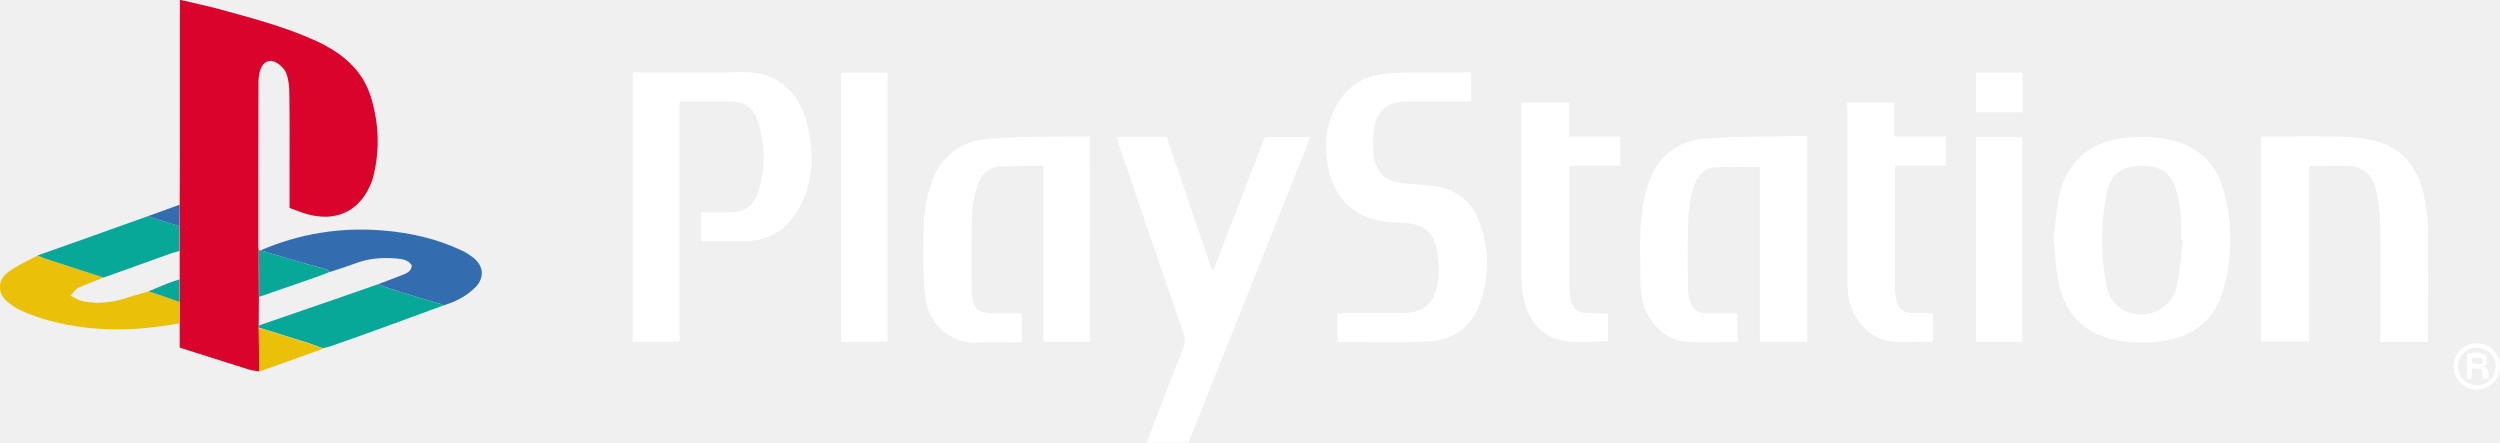
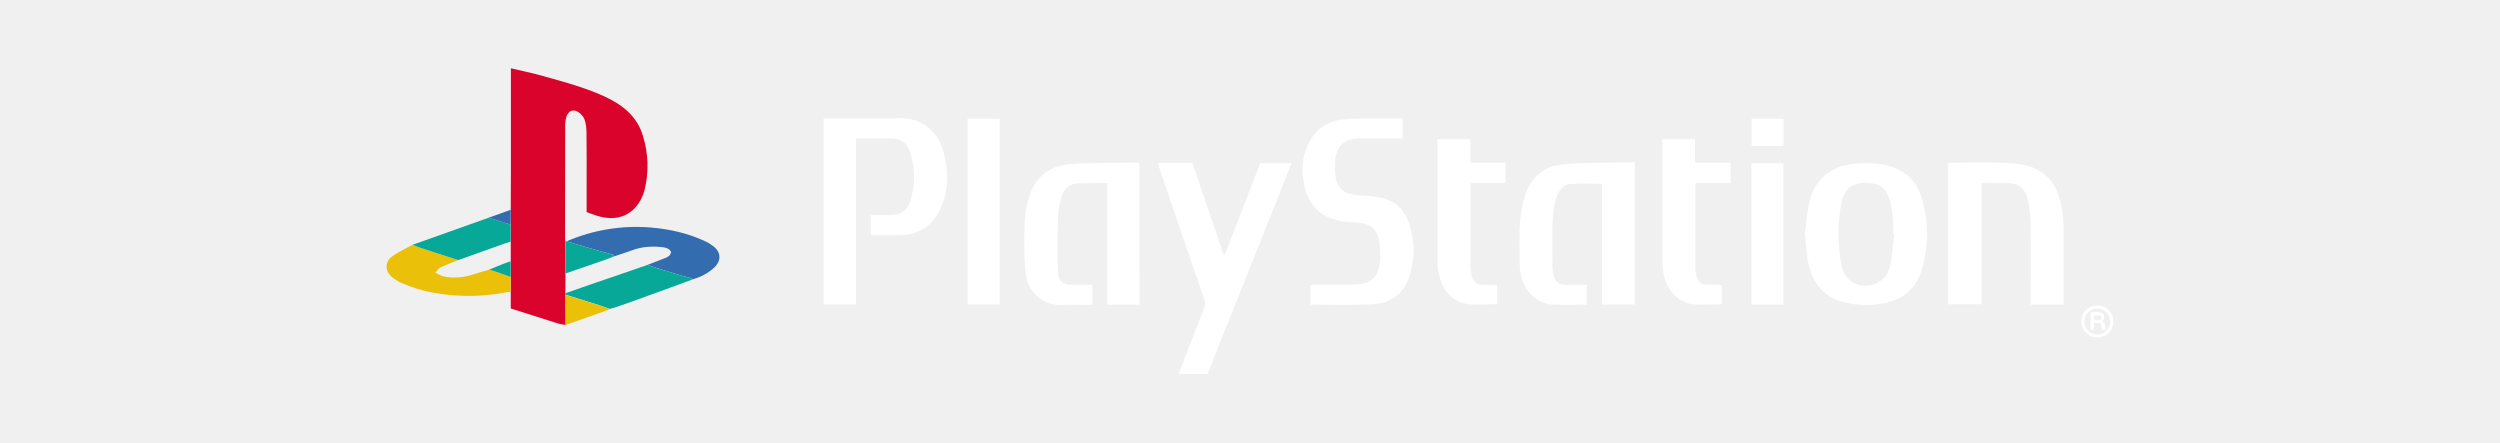
<svg xmlns="http://www.w3.org/2000/svg" version="1.1" id="Layer_1" x="0px" y="0px" width="1231.199px" height="217.8px" viewBox="0 0 1231.199 217.8" enable-background="new 0 0 1231.199 217.8" xml:space="preserve">
-   <path fill="#DA032B" d="M127.6,182.9c-1.8-0.3-3.6-0.5-5.3-1c-11.2-3.5-22.3-7.1-33.8-10.699c0-4,0-8,0-12c0-3.5,0-7.101,0-10.601  c0-3.7,0-7.399,0-11.101c0-4.6,0-9.299,0-13.899c0-4.101,0-8.101,0-12.2c0-3.5,0-7.1,0-10.6c0-8.6,0.1-17.2,0.1-25.9  c0-23.5,0-47,0-70.5c0-1.3,0-2.7,0-4.5c6.3,1.5,12.101,2.7,17.9,4.2c16.399,4.5,32.8,8.7,48.399,15.7  c12.801,5.8,23.5,14,27.801,28.1c3.899,12.8,4.399,25.8,1.199,38.8c-0.399,1.8-1.1,3.6-1.899,5.3c-5.601,12-16.4,17.1-29.8,13.7  c-3.2-0.8-6.301-2.1-9.601-3.3c0-6.7,0-13.1,0-19.4c0-12.2,0.101-24.5-0.1-36.7c0-3.3-0.3-6.8-1.4-9.9c-0.7-2.1-2.7-4.2-4.7-5.4  c-3.6-2.2-6.8-0.7-8.199,3.4c-0.5,1.6-0.801,3.4-0.9,5.1c-0.1,27.4-0.1,54.7-0.1,82.1c0,0.5,0.1,1,0.199,1.5  c0,7.7,0,15.399,0.101,23c0,4.7-0.101,9.399-0.101,14.101c0,0.299,0,0.699,0,1C127.5,168.6,127.6,175.8,127.6,182.9z" />
-   <path fill="#FFFFFF" d="M345.199,118.8c0-4.9,0-9.4,0-14.2c4.601,0,9.101,0,13.5,0c8,0,12.5-2.9,14.801-10.5  c3.399-11.1,3.5-22.4,0-33.5C371.199,52.8,367.1,50,359,50c-8,0-15.9,0-24.301,0c0,39.6,0,78.9,0,118.3c-7.899,0-15.3,0-23.1,0  c0-44,0-88.2,0-132.7c1.4,0,2.8,0,4.1,0c16.5,0,33,0.3,49.5-0.1C382.8,35.1,393.1,45.3,397,59.4c3.899,14.1,4,28.2-2.601,41.5  c-5.8,11.7-15.3,18-28.7,17.9C359,118.8,352.3,118.8,345.199,118.8z" />
-   <path fill="#FFFFFF" d="M549.9,67.4c8.4,0,16.4,0,24.601,0c7.399,21.7,14.8,43.4,22.199,65.1c0.301,0.101,0.601,0.101,1,0.201  C606.1,111,614.5,89.2,623,67.5c7.399,0,14.6,0,22.3,0c-20,50.3-40,100.4-60,150.4c-6.9,0-13.5,0-20.5,0c2.6-6.9,5.2-13.6,7.7-20.3  c3.399-8.7,6.699-17.399,10.199-26c1-2.399,1.101-4.601,0.2-7.2c-10.7-31-21.2-62-31.8-93C550.8,70.1,550.4,68.9,549.9,67.4z" />
-   <path fill="#FFFFFF" d="M855.699,168.4c-8.5,0-16.899,0.4-25.199-0.1c-10.301-0.6-19.301-9.5-21.7-20.7  c-0.601-2.899-0.9-5.899-0.9-8.899c-0.1-9.5-0.5-19,0.2-28.5c0.5-6.901,1.7-13.901,3.9-20.401c4.399-12.9,14.199-20.4,27.5-21.5  c16.6-1.3,33.399-1,50.5-1.4c0,34.2,0,67.7,0,101.4c-7.601,0-15.301,0-23.301,0c0-28.801,0-57.5,0-86c-7.899,0-15.5-0.4-23,0.2  c-4.5,0.3-7.3,3.9-9,8.1c-2.699,6.8-3.199,14.1-3.399,21.3c-0.2,9.7-0.101,19.5,0,29.2c0,2.101,0.3,4.2,0.7,6.3  c1.1,4.7,3.899,6.9,8.8,6.9c4.899,0,9.7,0,14.899,0C855.699,158.9,855.699,163.5,855.699,168.4z" />
-   <path fill="#FFFFFF" d="M536.8,168.4c-7.601,0-15.101,0-22.9,0c0-28.699,0-57.4,0-86.7c-2.6,0-5,0-7.3,0  c-4.601,0.1-9.2,0.1-13.8,0.3c-5.7,0.2-9.4,3.5-11.101,8.6c-1.399,4.2-2.7,8.7-2.899,13c-0.4,13.601-0.5,27.2-0.2,40.8  c0.2,7.4,3.3,9.9,10.6,9.9c4.2,0,8.5,0,12.7,0c0.2,0,0.5,0,1.3,0.1c0,2.2,0,4.6,0,6.9c0,2.199,0,4.5,0,7c-1.1,0.1-2,0.3-3,0.3  c-6,0-12-0.2-18,0.101c-14.8,0.799-25.5-9.9-26.7-23.301c-1.1-12-0.899-24.199-0.5-36.2c0.2-6.1,1.5-12.4,3.4-18.2  c4.4-14,14.8-21.6,29-22.7c16.3-1.2,32.6-0.9,49.3-1.2C536.8,100.9,536.8,134.5,536.8,168.4z" />
-   <path fill="#FFFFFF" d="M1195.699,168.4c-7.899,0-15.3,0-23.399,0c0-1.4,0-2.699,0-4c0-18,0.199-36-0.101-54  c-0.1-5.8-0.899-11.7-2.199-17.4c-1.5-6.6-5.801-11-13.101-11.2c-6.5-0.2-12.899,0-19.7,0c0,28.8,0,57.5,0,86.401  c-8,0-15.699,0-23.699,0c0-33.4,0-66.901,0-100.801c1.1-0.1,2.1-0.2,3.199-0.2c12.101,0,24.2-0.3,36.4,0.1c5.9,0.2,12,0.8,17.7,2.4  c13.7,4,20.5,14.3,23.2,27.6c1,5.1,1.6,10.4,1.699,15.6C1195.8,131.3,1195.699,149.701,1195.699,168.4z" />
-   <path fill="#FFFFFF" d="M1011.3,117.1c0.899-6.5,1.399-14,3-21.2c3.6-16.2,14.899-26,31.399-27.9c7.2-0.8,14.4-0.8,21.601,0.6  c14,2.7,23.6,10.7,27.5,24.3c4.8,16.6,4.8,33.5,0,50.2c-3.7,12.899-12.4,21-25.601,24c-10.399,2.3-20.8,2.3-31.1-0.601  c-14.7-4.199-22.1-15-24.7-29.399C1012.4,130.8,1012,124.5,1011.3,117.1z M1075,118.1c-0.301,0-0.5-0.101-0.801-0.101  c0-1.899,0-3.699,0-5.6c-0.1-7-0.6-13.9-3.1-20.6c-1.6-4.4-4.4-7.8-9.1-9.2c-4.601-1.3-9.301-1.4-14-0.1  c-6.7,1.8-9.4,7.1-10.601,13.2c-3,14.9-2.899,30,0,44.9c0.9,4.399,2.8,8.601,6.9,11.2c10.3,6.8,24.7,1.8,27.5-10.1  C1073.699,134.1,1074,126,1075,118.1z" />
-   <path fill="#FFFFFF" d="M724.5,35.7c0,5,0,9.5,0,14.3c-3,0-5.801,0-8.7,0c-7.601,0-15.2,0-22.9,0c-9.8,0.1-15.4,4.9-16.4,14.7  c-0.399,3.8-0.399,7.7,0,11.5c1.101,9,6,13.4,15,14.1c5.2,0.4,10.4,0.7,15.601,1.5c10.899,1.6,18.1,8,21.7,18.2  c4.6,12.801,4.699,25.9,0.3,38.801c-4.2,12.3-13.601,18.8-26.2,19.4c-14.6,0.699-29.2,0.199-44.2,0.199c0-4.6,0-9.1,0-14  c0.9-0.1,2-0.199,3.101-0.199c9.199,0,18.5,0,27.699,0c11.7,0,17.101-4.301,18.7-15.9c0.7-5.2,0.3-10.801-0.7-16  c-1.5-8-6.8-11.9-15.1-12.4c-4.5-0.3-9-0.3-13.4-1.3c-13.1-2.8-21.199-11-24.399-23.9c-2.8-11.5-2.101-22.8,3.899-33.3  c4.9-8.7,12.801-13.7,22.5-14.9c7.301-0.9,14.7-0.8,22-0.9C710.3,35.6,717.3,35.7,724.5,35.7z" />
-   <path fill="#FFFFFF" d="M791.9,154.5c0,4.601,0,9.101,0,13.601c-7.3,0-14.6,1-21.6-0.2c-11.601-2-17.601-10.4-20.101-21.5  c-0.699-3-0.8-6.199-0.899-9.3c-0.101-27.5,0-55,0-82.4c0-1.3,0-2.7,0-4.2c8,0,15.5,0,23.5,0c0,5.5,0,11,0,16.7c8.6,0,16.8,0,25.1,0  c0,4.9,0,9.4,0,14.4c-8.2,0-16.399,0-24.8,0c-0.1,1.4-0.2,2.5-0.2,3.6c0,18.7,0,37.5,0,56.2c0,1.9,0.2,3.7,0.5,5.6  c0.9,5,3.7,7.201,8.8,7.301c3,0,6,0,9,0.1C791.4,154.3,791.5,154.4,791.9,154.5z" />
-   <path fill="#FFFFFF" d="M909.6,50.5c8,0,15.5,0,23.3,0c0,5.4,0,10.9,0,16.7c8.7,0,16.9,0,25.4,0c0,5,0,9.5,0,14.4  c-8.3,0-16.5,0-24.9,0c-0.1,1.4-0.2,2.4-0.2,3.5c0,19,0,38,0,57c0,1.8,0.2,3.7,0.7,5.5c1.2,4.8,3.5,6.601,8.5,6.601c3,0,6,0,9,0.1  c0.1,0,0.2,0.1,0.6,0.4c0,4.399,0,8.899,0,13.5c-7.1,0-14.3,0.799-21.199-0.201c-11.2-1.6-19.5-11.899-20.7-23.899  c-0.2-1.899-0.3-3.7-0.3-5.601c0-28.399,0-56.7,0-85.1C909.6,52.6,909.6,51.7,909.6,50.5z" />
-   <path fill="#FFFFFF" d="M414.199,35.8c7.801,0,15.301,0,22.9,0c0,44.2,0,88.2,0,132.5c-7.6,0-15.2,0-22.9,0  C414.199,124.201,414.199,80.2,414.199,35.8z" />
-   <path fill="#FFFFFF" d="M995.9,168.4c-7.5,0-15,0-22.8,0c0-33.5,0-67,0-100.8c7.4,0,14.9,0,22.8,0  C995.9,100.9,995.9,134.4,995.9,168.4z" />
-   <path fill="#346CB0" d="M128.3,123.3c19.3-8.301,39.4-11.5,60.2-9.801c13.6,1.101,26.8,4.101,39.2,10  c1.899,0.9,3.699,2.101,5.399,3.4c5.4,4.301,5.601,10.301,0.5,15.1c-4.3,4.101-9.5,6.701-15.2,8.4c-0.5-0.3-1.1-0.6-1.6-0.8  c-6.8-2-13.6-3.899-20.4-6c-3.5-1.101-6.899-2.399-10.3-3.601c4.2-1.6,8.4-3.1,12.601-4.799c2-0.801,3.899-1.801,4.1-4.5  c-1.7-2.801-4.7-3.101-7.5-3.4c-6.9-0.6-13.7-0.1-20.3,2.4c-4.2,1.6-8.5,2.899-12.7,4.299c-0.5-0.5-1-1.199-1.6-1.399  c-3.101-0.899-6.2-1.601-9.301-2.5C143.7,127.9,136,125.6,128.3,123.3z" />
-   <path fill="#EAC008" d="M88.4,148.6c0,3.5,0,7.101,0,10.601c-11.199,2-22.399,3.299-33.8,3c-15.3-0.5-30.2-3-44.3-9.301  c-2.1-0.9-4.1-2.3-6-3.699c-5.7-4.4-5.9-11.201,0-15.4c4.4-3.2,9.5-5.4,14.2-8c1.2,0.5,2.5,1.199,3.8,1.6  c9.6,3.1,19.1,6.2,28.7,9.301c-4.2,1.699-8.4,3.199-12.4,5c-1.399,0.6-2.3,2.199-3.899,4c2.5,1.1,4.1,2.199,5.8,2.6  c7.8,1.699,15.3,0.6,22.8-1.9c3.3-1.1,6.6-1.9,9.9-2.9C78.3,145.201,83.4,146.9,88.4,148.6z" />
-   <path fill="#08A899" d="M186.1,140c3.4,1.201,6.8,2.601,10.3,3.601c6.801,2.101,13.601,4,20.4,6c0.6,0.2,1.1,0.5,1.6,0.8  C207.7,154.3,197,158.3,186.2,162.201C178.6,165,171,167.6,163.4,170.3c-1.399,0.5-2.8,0.8-4.3,1.199  c-2.5-0.899-5.1-1.799-7.6-2.699c-8-2.5-16-5-24.101-7.5c0-0.301,0-0.7,0-1c7.2-2.5,14.4-4.9,21.5-7.4  C161.4,148.701,173.7,144.3,186.1,140z" />
-   <path fill="#08A899" d="M51,136.701C41.4,133.6,31.8,130.5,22.3,127.4c-1.3-0.4-2.5-1.1-3.8-1.6c18.1-6.4,36.1-12.801,54.2-19.3  c5.199,1.6,10.5,3.3,15.699,4.9c0,4.1,0,8.1,0,12.2c-1.3,0.399-2.6,0.7-3.899,1.101C73.4,128.701,62.2,132.701,51,136.701z" />
-   <path fill="#FFFFFF" d="M973.199,35.8c7.601,0,15.101,0,22.801,0c0,6.5,0,12.9,0,19.5c-7.601,0-15,0-22.801,0  C973.199,48.9,973.199,42.5,973.199,35.8z" />
-   <path fill="#08A899" d="M128.3,123.3c7.7,2.3,15.4,4.6,23,6.8c3.1,0.899,6.2,1.601,9.3,2.5c0.601,0.2,1.101,0.899,1.601,1.399  c-2.301,0.9-4.601,1.801-6.9,2.601c-9.2,3.2-18.5,6.399-27.7,9.601c0-7.701,0-15.4-0.1-23C127.8,123.3,128.1,123.3,128.3,123.3z" />
-   <path fill="#EAC008" d="M127.5,161.5c8,2.5,16,4.9,24.1,7.5c2.601,0.801,5.101,1.801,7.601,2.701C148.7,175.5,138.1,179.3,127.6,183  C127.6,175.8,127.5,168.6,127.5,161.5z" />
-   <path fill="#FFFFFF" d="M1219.699,191.9c-6.3-0.1-11.3-5.1-11.3-11.4c0-6.6,5-11.5,11.7-11.399c6.3,0.101,11.199,5.101,11.1,11.601  C1231.199,186.9,1226,191.9,1219.699,191.9z M1226.8,186.4c3.2-3.4,3-9.1-0.5-12.5c-3.601-3.5-9.2-3.6-12.8-0.199  c-3.801,3.5-4,9.299-0.5,13.1c3.1,3.4,9.1,3.9,12.5,1L1226.8,186.4z" />
-   <path fill="#346CB0" d="M88.4,111.4c-5.199-1.6-10.5-3.3-15.699-4.9c5.3-1.9,10.5-3.8,15.8-5.7C88.4,104.4,88.4,107.9,88.4,111.4z" />
-   <path fill="#08A899" d="M73.2,143.5c3.1-1.299,6.199-2.699,9.3-3.899c1.899-0.8,3.899-1.399,5.899-2c0,3.7,0,7.399,0,11.101  C83.4,146.9,78.3,145.201,73.2,143.5z" />
-   <path fill="#FFFFFF" d="M1225.8,186.3c-0.9,0.1-1.9,0.199-3,0.3c-0.2-1.7-0.3-3-0.4-4.8c-1.6-0.1-3.1-0.301-4.899-0.4  c-0.101,1.801-0.301,3.2-0.4,4.9c-0.6,0.1-1.3,0.199-2.2,0.3c0-4.3,0-8.399,0-12.399c5.4-0.9,6.9-0.701,9.5,1.1  c0.101,1,0.5,3,0,4.199c-0.3,0.701-2,0.9-1.399,1c2.8,0.301,2.399,3.801,2.699,5.9L1225.8,186.3z M1217.4,179  c4.7,0.601,5.8,0.801,5.101-2.199c-0.2-1.1-3.301-0.4-5.101-0.4C1217.4,177.1,1217.4,178,1217.4,179z" />
+   <path fill="#DA032B" d="M278.546,160.02c-1.245-0.25-2.487-0.319-3.661-0.688c-7.736-2.45-15.405-4.878-23.349-7.419  c0-2.729,0-5.507,0-8.297c0-2.349,0-4.898,0-7.323c0-2.545,0-5.063,0-7.616c0-3.225,0-6.446,0-9.667c0-2.79,0-5.569,0-8.396  c0-2.385,0-4.87,0-7.32c0-5.91,0.069-11.886,0.069-17.896c0-16.218,0-32.436,0-48.655c0-0.905,0-1.888,0-3.121  c4.353,1.041,8.36,1.847,12.367,2.888c11.324,3.122,22.652,6.01,33.422,10.845c8.847,4.029,16.235,9.67,19.204,19.431  c2.696,8.808,3.038,17.806,0.829,26.804c-0.278,1.209-0.757,2.484-1.311,3.66c-3.869,8.26-11.326,11.786-20.578,9.436  c-2.213-0.538-4.354-1.444-6.639-2.252c0-4.664,0-9.081,0-13.428c0-8.399,0.075-16.896-0.063-25.351c0-2.25-0.21-4.701-0.973-6.817  c-0.479-1.444-1.86-2.894-3.241-3.759c-2.487-1.481-4.698-0.451-5.665,2.35c-0.344,1.141-0.552,2.35-0.624,3.525  c-0.069,18.937-0.069,37.774-0.069,56.711c0,0.369,0.069,0.737,0.141,1.05c0,5.274,0,10.602,0.07,15.841  c0,3.257-0.07,6.513-0.07,9.771c0,0.171,0,0.461,0,0.737C278.476,150.1,278.546,155.07,278.546,160.02z" />
+   <path fill="#FFFFFF" d="M428.843,115.783c0-3.457,0-6.516,0-9.871c3.16,0,6.282,0,9.304,0c5.533,0,8.63-1.981,10.229-7.22  c2.348-7.688,2.431-15.5,0-23.134c-1.599-5.402-4.414-7.32-9.998-7.32c-5.539,0-10.985,0-16.803,0c0,27.333,0,54.495,0,81.693  c-5.447,0-10.559,0-15.956,0c0-30.354,0-60.909,0-91.643c0.978,0,1.939,0,2.845,0c11.383,0,22.778,0.179,34.187-0.089  c12.156-0.269,19.269,6.782,21.966,16.498c2.674,9.759,2.771,19.482-1.792,28.696c-4.028,8.026-10.576,12.391-19.843,12.39  C438.378,115.783,433.735,115.783,428.843,115.783z" />
+   <path fill="#FFFFFF" d="M570.237,80.257c5.777,0,11.284,0,16.991,0c5.103,14.948,10.208,29.962,15.311,44.902  c0.229,0.094,0.405,0.094,0.672,0.193c5.838-15.01,11.618-30.052,17.484-45.06c5.111,0,10.082,0,15.421,0  c-13.833,34.751-27.651,69.369-41.434,103.886c-4.8,0-9.36,0-14.181,0c1.791-4.801,3.604-9.4,5.317-14.002  c2.349-6.054,4.644-12.02,7.049-17.996c0.672-1.612,0.773-3.157,0.134-4.97c-7.39-21.422-14.64-42.78-21.959-64.2  C570.831,82.105,570.545,81.288,570.237,80.257z" />
+   <path fill="#FFFFFF" d="M781.434,150.031c-5.875,0-11.649,0.269-17.448-0.1c-7.062-0.455-13.274-6.607-14.964-14.271  c-0.393-2.005-0.596-4.063-0.596-6.144c-0.063-6.613-0.333-13.146,0.105-19.709c0.368-4.79,1.175-9.623,2.719-14.103  c3.041-8.898,9.781-14.102,18.972-14.856c11.482-0.879,23.055-0.69,34.886-0.958c0,23.638,0,46.734,0,70.042  c-5.239,0-10.578,0-16.085,0c0-19.879,0-39.712,0-59.415c-5.444,0-10.703-0.284-15.914,0.147c-3.058,0.206-5.036,2.691-6.212,5.579  c-1.813,4.7-2.182,9.77-2.344,14.739c-0.107,6.683-0.014,13.465,0,20.147c0,1.444,0.26,2.888,0.53,4.332  c0.706,3.257,2.677,4.801,6.045,4.801c3.376,0,6.683,0,10.306,0C781.434,143.417,781.434,146.574,781.434,150.031z" />
+   <path fill="#FFFFFF" d="M561.163,150.031c-5.262,0-10.417,0-15.819,0c0-19.892,0-39.688,0-59.933c-1.768,0-3.445,0-5.023,0  c-3.185,0.1-6.379,0.1-9.536,0.234c-3.929,0.135-6.514,2.385-7.689,5.911c-0.94,2.916-1.848,6.01-1.98,8.998  c-0.27,9.372-0.367,18.748-0.135,28.138c0.135,5.17,2.25,6.883,7.319,6.883c2.888,0,5.876,0,8.764,0c0.134,0,0.361,0,0.906,0.1  c0,1.497,0,3.156,0,4.721c0,1.492,0,3.137,0,4.85c-0.772,0.1-1.408,0.169-2.082,0.169c-4.163,0-8.282-0.069-12.424,0.101  c-10.218,0.536-17.627-6.877-18.435-16.085c-0.771-8.326-0.635-16.72-0.368-24.996c0.135-4.248,1.041-8.581,2.351-12.598  c3.03-9.666,10.213-14.919,20.017-15.673c11.278-0.824,22.544-0.591,34.075-0.824C561.163,103.393,561.163,126.624,561.163,150.031z  " />
+   <path fill="#FFFFFF" d="M1016.236,150.031c-5.437,0-10.561,0-16.151,0c0-1.007,0-1.912,0-2.819c0-12.385,0.137-24.847-0.036-37.286  c-0.096-4.013-0.633-8.076-1.538-12.005c-1.044-4.566-4.008-7.589-9.034-7.723c-4.529-0.134-8.956,0-13.653,0  c0,19.878,0,39.656,0,59.634c-5.518,0-10.836,0-16.361,0c0-23.035,0-46.17,0-69.574c0.777-0.099,1.448-0.143,2.236-0.143  c8.34,0,16.701-0.225,25.15,0.043c4.072,0.135,8.274,0.545,12.198,1.679c9.482,2.753,14.172,9.851,16.016,19.071  c0.705,3.523,1.128,7.185,1.174,10.775C1016.306,124.346,1016.236,137.105,1016.236,150.031z" />
+   <path fill="#FFFFFF" d="M888.883,114.607c0.636-4.531,1.004-9.735,2.082-14.705c2.481-11.148,10.306-17.931,21.688-19.24  c4.97-0.547,9.939-0.547,14.91,0.403c9.67,1.847,16.296,7.4,18.975,16.775c3.354,11.499,3.354,23.18,0,34.644  c-2.522,8.951-8.549,14.559-17.646,16.641c-7.204,1.525-14.361,1.525-21.476-0.47c-10.158-2.887-15.278-10.313-17.091-20.271  C889.652,123.988,889.363,119.645,888.883,114.607z M932.901,115.213c-0.207,0-0.368-0.016-0.541-0.016c0-1.328,0-2.604,0-3.849  c-0.098-4.867-0.466-9.635-2.179-14.242c-1.076-3.076-3.027-5.42-6.271-6.374c-3.194-0.906-6.438-0.95-9.663-0.071  c-4.657,1.246-6.479,4.906-7.327,9.104c-2.067,10.308-2.022,20.706,0,30.992c0.604,3.087,1.938,5.978,4.742,7.788  c7.134,4.701,17.073,1.261,19.009-6.951C931.994,126.332,932.174,120.751,932.901,115.213z" />
+   <path fill="#FFFFFF" d="M690.78,58.334c0,3.472,0,6.551,0,9.904c-2.081,0-3.965,0-5.945,0c-5.244,0-10.516,0-15.814,0  c-6.782,0.035-10.677,3.381-11.406,10.122c-0.272,2.637-0.272,5.325,0,7.944c0.831,6.245,4.155,9.267,10.399,9.77  c3.626,0.27,7.177,0.449,10.747,1.035c7.563,1.082,12.549,5.513,15.008,12.526c3.157,8.837,3.255,17.871,0.18,26.833  c-2.898,8.496-9.379,13.007-18.076,13.365c-10.059,0.523-20.146,0.199-30.554,0.199c0-3.191,0-6.345,0-9.67  c0.638-0.1,1.465-0.199,2.183-0.199c6.317,0,12.757,0,19.17,0c8.026,0,11.75-2.988,12.92-10.915  c0.444-3.624,0.176-7.521-0.563-11.119c-0.975-5.533-4.698-8.202-10.376-8.494c-3.121-0.279-6.244-0.279-9.282-0.953  c-9.069-1.906-14.65-7.603-16.839-16.5c-1.915-7.957-1.445-15.727,2.718-23c3.326-6.01,8.844-9.436,15.546-10.301  c5.019-0.59,10.107-0.544,15.177-0.59C681.038,58.289,685.81,58.334,690.78,58.334z" />
+   <path fill="#FFFFFF" d="M737.319,140.394c0,3.22,0,6.281,0,9.375c-5,0-10.009,0.7-14.91-0.106  c-7.965-1.361-12.091-7.219-13.828-14.836c-0.542-2.055-0.578-4.333-0.611-6.443c-0.102-19.029,0-38.013,0-56.91  c0-0.885,0-1.89,0-2.926c5.507,0,10.646,0,16.163,0c0,3.805,0,7.614,0,11.569c5.965,0,11.672,0,17.348,0c0,3.369,0,6.457,0,9.948  c-5.647,0-11.281,0-17.081,0c-0.077,0.941-0.178,1.713-0.178,2.485c0,12.909,0,25.873,0,38.764c0,1.359,0.178,2.633,0.369,3.88  c0.638,3.443,2.52,4.971,6.044,5.07c2.082,0,4.163,0,6.245,0.1C737.005,140.261,737.05,140.361,737.319,140.394z" />
+   <path fill="#FFFFFF" d="M818.673,68.547c5.507,0,10.65,0,16.083,0c0,3.754,0,7.548,0,11.568c5.982,0,11.652,0,17.528,0  c0,3.435,0,6.557,0,9.948c-5.719,0-11.383,0-17.166,0c-0.093,0.941-0.193,1.625-0.193,2.385c0,13.156,0,26.266,0,39.418  c0,1.203,0.193,2.52,0.514,3.794c0.854,3.269,2.386,4.502,5.861,4.502c2.065,0,4.129,0,6.189,0.1c0.094,0,0.193,0.101,0.462,0.269  c0,3.084,0,6.145,0,9.302c-4.901,0-9.882,0.536-14.638-0.071c-7.786-1.163-13.465-8.224-14.285-16.55  c-0.186-1.313-0.269-2.52-0.269-3.896c0-19.607,0-39.118,0-58.728C818.673,70.008,818.673,69.414,818.673,68.547z" />
+   <path fill="#FFFFFF" d="M476.49,58.431c5.401,0,10.558,0,15.817,0c0,30.491,0,60.868,0,91.5c-5.26,0-10.511,0-15.817,0  C476.49,119.477,476.49,89.057,476.49,58.431z" />
+   <path fill="#FFFFFF" d="M878.24,150.031c-5.173,0-10.315,0-15.749,0c0-23.135,0-46.331,0-69.638c5.16,0,10.309,0,15.749,0  C878.24,103.393,878.24,126.527,878.24,150.031z" />
+   <path fill="#346CB0" d="M279.028,118.839c13.331-5.69,27.213-7.957,41.577-6.783c9.395,0.798,18.509,2.85,27.081,6.951  c1.311,0.586,2.547,1.465,3.721,2.344c3.735,2.929,3.871,7.059,0.346,10.414c-2.97,2.789-6.553,4.602-10.497,5.775  c-0.349-0.169-0.754-0.37-1.111-0.537c-4.693-1.345-9.388-2.718-14.083-4.163c-2.415-0.708-4.763-1.611-7.114-2.421  c2.896-1.157,5.8-2.182,8.704-3.355c1.373-0.539,2.687-1.276,2.825-3.076c-1.172-1.994-3.241-2.163-5.173-2.344  c-4.772-0.456-9.468-0.087-14.022,1.625c-2.906,1.075-5.872,1.981-8.775,2.987c-0.34-0.369-0.685-0.806-1.102-1.005  c-2.142-0.636-4.282-1.077-6.421-1.713C289.666,121.996,284.343,120.472,279.028,118.839z" />
+   <path fill="#EAC008" d="M251.47,136.292c0,2.425,0,4.975,0,7.323c-7.733,1.446-15.469,2.342-23.346,2.055  c-10.567-0.299-20.857-2.055-30.597-6.416c-1.454-0.618-2.827-1.513-4.142-2.519c-3.938-3.078-4.077-7.768,0-10.677  c3.038-2.149,6.56-3.693,9.81-5.507c0.827,0.368,1.723,0.806,2.623,1.092c6.628,2.166,13.194,4.347,19.82,6.446  c-2.902,1.172-5.8,2.232-8.561,3.509c-0.971,0.338-1.589,1.47-2.697,2.688c1.726,0.83,2.834,1.542,4.009,1.813  c5.382,1.174,10.568,0.468,15.744-1.273c2.281-0.809,4.561-1.347,6.841-2.05C244.496,133.949,248.016,135.121,251.47,136.292z" />
+   <path fill="#08A899" d="M318.949,130.421c2.35,0.808,4.699,1.77,7.113,2.421c4.696,1.445,9.39,2.818,14.083,4.163  c0.42,0.165,0.764,0.368,1.112,0.537c-7.396,2.719-14.78,5.485-22.238,8.128c-5.25,2.01-10.505,3.803-15.75,5.604  c-0.964,0.369-1.937,0.549-2.97,0.838c-1.73-0.586-3.521-1.177-5.252-1.813c-5.519-1.712-11.046-3.46-16.642-5.218  c0-0.221,0-0.489,0-0.657c4.976-1.713,9.948-3.444,14.849-5.17C301.887,136.367,310.383,133.363,318.949,130.421z" />
+   <path fill="#08A899" d="M225.637,128.09c-6.626-2.101-13.259-4.282-19.82-6.446c-0.9-0.286-1.729-0.724-2.623-1.092  c12.498-4.433,24.929-8.864,37.43-13.331c3.592,1.141,7.251,2.316,10.845,3.391c0,2.827,0,5.606,0,8.396  c-0.899,0.29-1.796,0.567-2.694,0.837C241.111,122.534,233.372,125.353,225.637,128.09z" />
+   <path fill="#FFFFFF" d="M862.59,58.431c5.24,0,10.395,0,15.717,0c0,4.468,0,8.901,0,13.466c-5.24,0-10.336,0-15.717,0  C862.59,67.466,862.59,63.034,862.59,58.431z" />
+   <path fill="#08A899" d="M279.028,118.839c5.315,1.633,10.638,3.156,15.881,4.7c2.146,0.637,4.289,1.076,6.423,1.713  c0.419,0.198,0.762,0.637,1.109,1.006c-1.587,0.637-3.178,1.245-4.77,1.813c-6.349,2.15-12.774,4.411-19.125,6.583  c0-5.34,0-10.667-0.07-15.915C278.684,118.839,278.892,118.839,279.028,118.839z" />
+   <path fill="#EAC008" d="M278.476,145.23c5.525,1.713,11.053,3.367,16.644,5.138c1.796,0.573,3.524,1.276,5.253,1.914  c-7.256,2.618-14.576,5.238-21.827,7.756C278.546,155.07,278.476,150.1,278.476,145.23z" />
+   <path fill="#FFFFFF" d="M1032.853,166.183c-4.37-0.008-7.838-3.521-7.838-7.857c0-4.501,3.468-7.958,8.106-7.856  c4.337,0.102,7.712,3.527,7.649,8.059C1040.771,162.757,1037.19,166.183,1032.853,166.183z M1037.728,162.389  c2.202-2.352,2.082-6.214-0.362-8.564c-2.466-2.45-6.319-2.55-8.831-0.199c-2.62,2.45-2.729,6.412-0.337,9.036  c2.121,2.349,6.274,2.716,8.624,0.733L1037.728,162.389z" />
+   <path fill="#346CB0" d="M251.47,110.613c-3.594-1.075-7.254-2.25-10.845-3.391c3.66-1.31,7.251-2.619,10.912-3.929  C251.47,105.778,251.47,108.228,251.47,110.613z" />
+   <path fill="#08A899" d="M240.973,132.777c2.137-0.88,4.278-1.817,6.422-2.638c1.313-0.586,2.691-0.99,4.074-1.46  c0,2.632,0,5.168,0,7.689C248.016,135.121,244.496,133.949,240.973,132.777z" />
+   <path fill="#FFFFFF" d="M1037.037,162.364c-0.628,0.025-1.291,0.125-2.063,0.225c-0.134-1.175-0.227-2.081-0.289-3.356  c-1.111-0.088-2.129-0.169-3.37-0.269c-0.093,1.275-0.199,2.229-0.269,3.4c-0.435,0.025-0.906,0.125-1.543,0.225  c0-2.987,0-5.789,0-8.594c3.727-0.638,4.794-0.438,6.572,0.752c0.07,0.691,0.333,2.054,0,2.93c-0.215,0.481-1.389,0.586-0.965,0.649  c1.928,0.232,1.635,2.619,1.87,4.063L1037.037,162.364z M1031.222,157.35c3.25,0.339,4.015,0.538,3.525-1.543  c-0.112-0.765-2.258-0.269-3.525-0.269C1031.222,155.975,1031.222,156.613,1031.222,157.35z" />
</svg>
